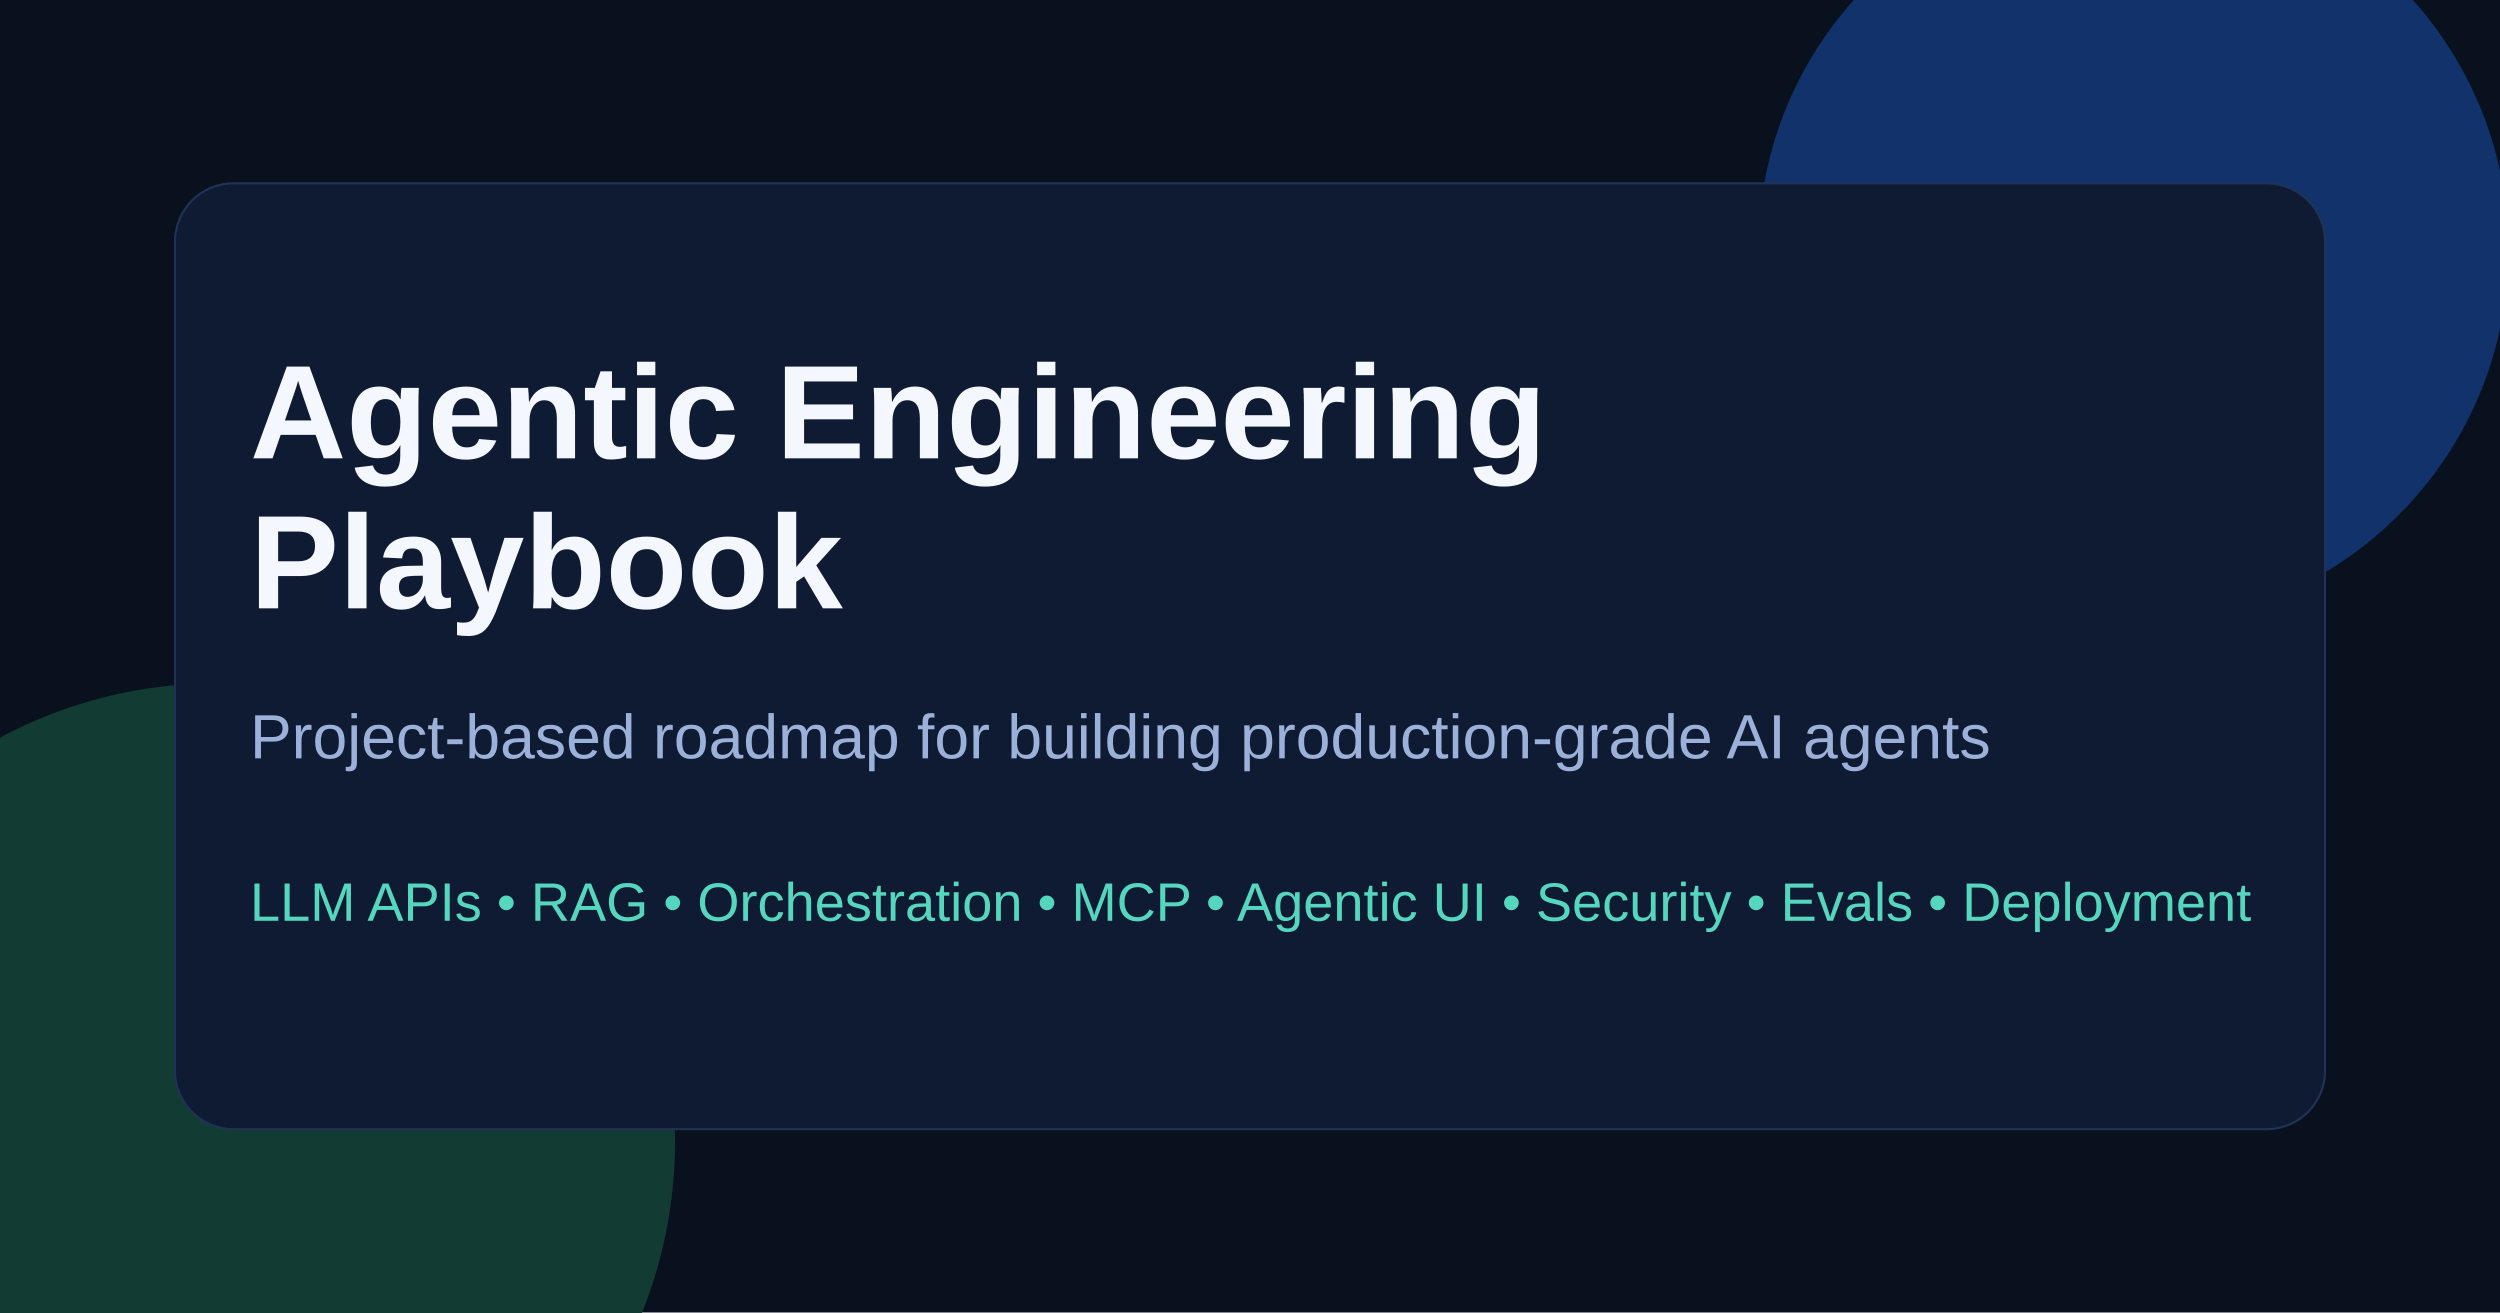
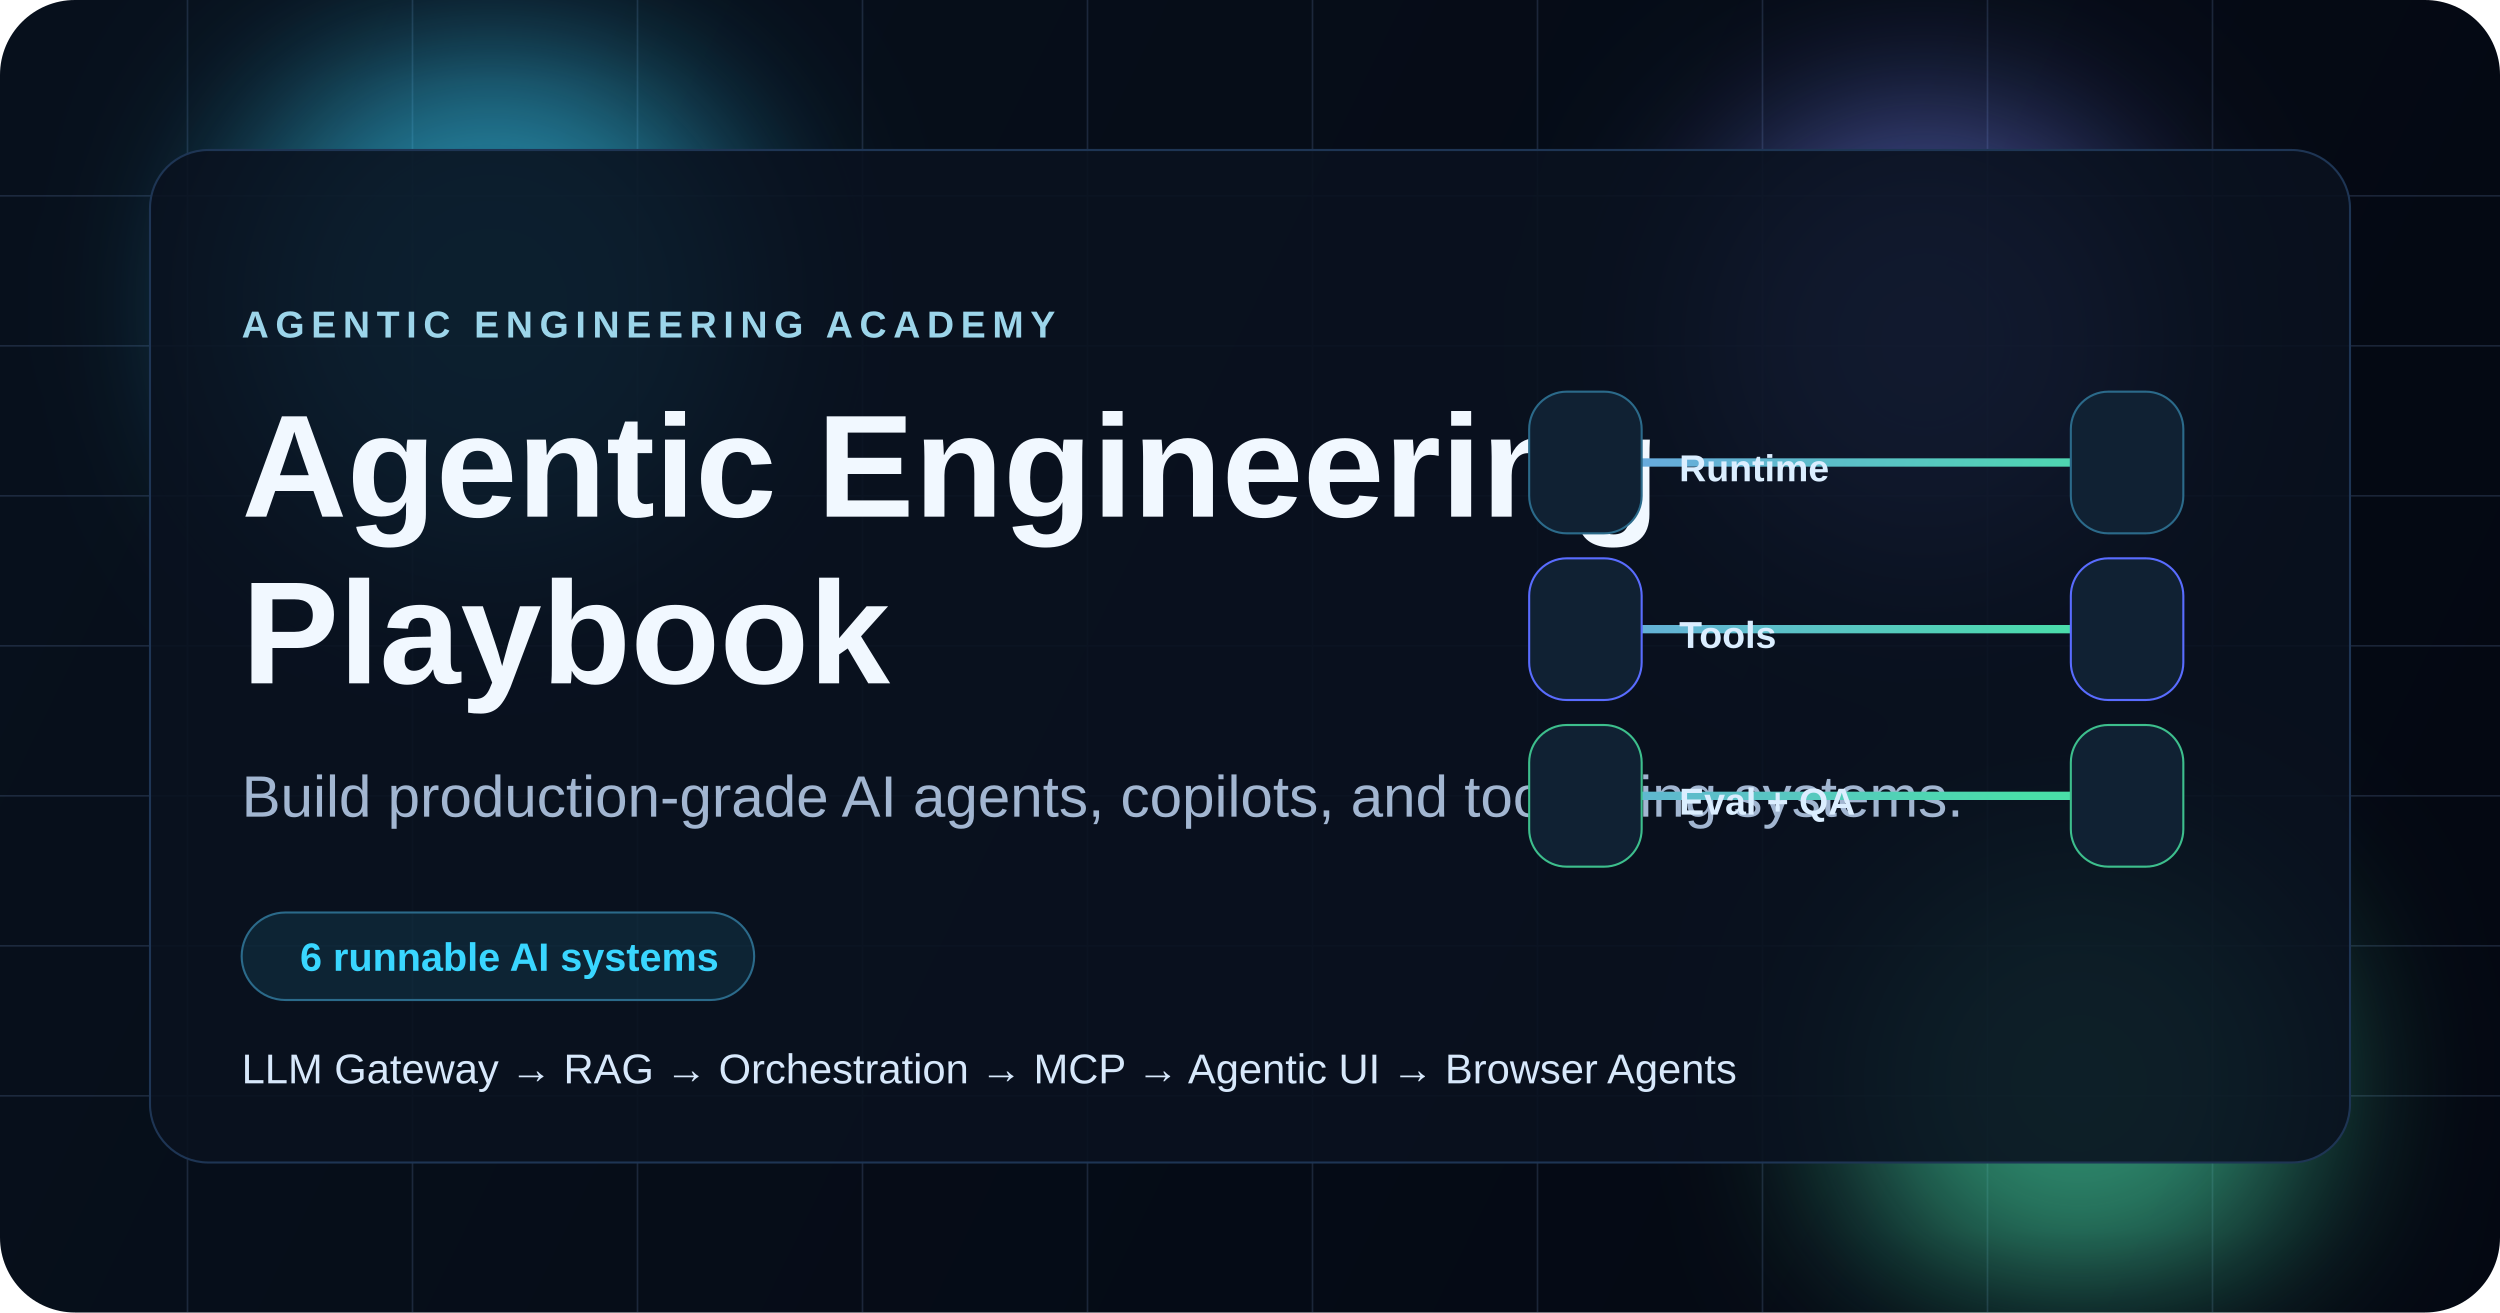
<svg xmlns="http://www.w3.org/2000/svg" width="1200" height="630" viewBox="0 0 1200 630" fill="none">
-   <rect width="1200" height="630" fill="#09111F" />
-   <circle cx="1024" cy="120" r="180" fill="#12326B" />
-   <circle cx="104" cy="548" r="220" fill="#113B33" />
-   <rect x="84" y="88" width="1032" height="454" rx="28" fill="#0F1B33" stroke="#203357" />
-   <text x="120" y="220" fill="#F5F7FF" font-size="64" font-family="Segoe UI, Arial, sans-serif" font-weight="700">
+   <defs>
+     <linearGradient id="bg" x1="80" y1="60" x2="1120" y2="570" gradientUnits="userSpaceOnUse">
+       <stop stop-color="#07101C" />
+       <stop offset="1" stop-color="#040812" />
+     </linearGradient>
+     <linearGradient id="line" x1="218" y1="152" x2="952" y2="436" gradientUnits="userSpaceOnUse">
+       <stop stop-color="#39D6FF" />
+       <stop offset="0.52" stop-color="#7B89FF" />
+       <stop offset="1" stop-color="#49DFA8" />
+     </linearGradient>
+     <filter id="glow" x="-80" y="-80" width="1360" height="790" filterUnits="userSpaceOnUse" color-interpolation-filters="sRGB">
+       <feGaussianBlur stdDeviation="42" />
+     </filter>
+   </defs>
+   <rect width="1200" height="630" rx="36" fill="url(#bg)" />
+   <g opacity="0.22">
+     <path d="M0 94H1200" stroke="#6784B5" stroke-width="0.8" />
+     <path d="M0 166H1200" stroke="#6784B5" stroke-width="0.8" />
+     <path d="M0 238H1200" stroke="#6784B5" stroke-width="0.8" />
+     <path d="M0 310H1200" stroke="#6784B5" stroke-width="0.8" />
+     <path d="M0 382H1200" stroke="#6784B5" stroke-width="0.8" />
+     <path d="M0 454H1200" stroke="#6784B5" stroke-width="0.8" />
+     <path d="M0 526H1200" stroke="#6784B5" stroke-width="0.8" />
+     <path d="M90 0V630" stroke="#6784B5" stroke-width="0.8" />
+     <path d="M198 0V630" stroke="#6784B5" stroke-width="0.8" />
+     <path d="M306 0V630" stroke="#6784B5" stroke-width="0.8" />
+     <path d="M414 0V630" stroke="#6784B5" stroke-width="0.8" />
+     <path d="M522 0V630" stroke="#6784B5" stroke-width="0.8" />
+     <path d="M630 0V630" stroke="#6784B5" stroke-width="0.8" />
+     <path d="M738 0V630" stroke="#6784B5" stroke-width="0.8" />
+     <path d="M846 0V630" stroke="#6784B5" stroke-width="0.8" />
+     <path d="M954 0V630" stroke="#6784B5" stroke-width="0.8" />
+     <path d="M1062 0V630" stroke="#6784B5" stroke-width="0.8" />
+   </g>
+   <g filter="url(#glow)" opacity="0.6">
+     <circle cx="236" cy="146" r="124" fill="#39D6FF" />
+     <circle cx="924" cy="164" r="108" fill="#7B89FF" />
+     <circle cx="998" cy="520" r="110" fill="#49DFA8" />
+   </g>
+   <rect x="72" y="72" width="1056" height="486" rx="28" fill="rgba(10,18,31,0.88)" stroke="#1E3554" />
+   <text x="116" y="162" fill="#9CD5EA" font-size="18" font-family="Segoe UI, Arial, sans-serif" font-weight="700" letter-spacing="3.2">
+     AGENTIC ENGINEERING ACADEMY
+   </text>
+   <text x="116" y="248" fill="#F1F8FF" font-size="70" font-family="Segoe UI, Arial, sans-serif" font-weight="700">
    Agentic Engineering
  </text>
-   <text x="120" y="292" fill="#F5F7FF" font-size="64" font-family="Segoe UI, Arial, sans-serif" font-weight="700">
+   <text x="116" y="328" fill="#F1F8FF" font-size="70" font-family="Segoe UI, Arial, sans-serif" font-weight="700">
    Playbook
  </text>
-   <text x="120" y="364" fill="#9CB1D9" font-size="30" font-family="Segoe UI, Arial, sans-serif">
-     Project-based roadmap for building production-grade AI agents
+   <text x="116" y="392" fill="#A2B6D1" font-size="28" font-family="Segoe UI, Arial, sans-serif">
+     Build production-grade AI agents, copilots, and tool-using systems.
  </text>
-   <text x="120" y="442" fill="#55D6BE" font-size="26" font-family="Segoe UI, Arial, sans-serif">
-     LLM APIs • RAG • Orchestration • MCP • Agentic UI • Security • Evals • Deployment
+   <rect x="116" y="438" width="246" height="42" rx="21" fill="rgba(57,214,255,0.10)" stroke="#2B6A8A" />
+   <text x="144" y="466" fill="#39D6FF" font-size="19" font-family="Segoe UI, Arial, sans-serif" font-weight="700">
+     6 runnable AI systems
  </text>
+   <text x="116" y="520" fill="#D7E8FB" font-size="20" font-family="Segoe UI, Arial, sans-serif">
+     LLM Gateway → RAG → Orchestration → MCP → Agentic UI → Browser Agents
+   </text>
+   <path d="M760 222H1022" stroke="url(#line)" stroke-width="4" stroke-linecap="round" />
+   <path d="M760 302H1022" stroke="url(#line)" stroke-width="4" stroke-linecap="round" />
+   <path d="M760 382H1022" stroke="url(#line)" stroke-width="4" stroke-linecap="round" />
+   <rect x="734" y="188" width="54" height="68" rx="18" fill="#102133" stroke="#2B6A8A" />
+   <rect x="734" y="268" width="54" height="68" rx="18" fill="#102133" stroke="#596CFF" />
+   <rect x="734" y="348" width="54" height="68" rx="18" fill="#102133" stroke="#3DBF8D" />
+   <rect x="994" y="188" width="54" height="68" rx="18" fill="#102133" stroke="#2B6A8A" />
+   <rect x="994" y="268" width="54" height="68" rx="18" fill="#102133" stroke="#596CFF" />
+   <rect x="994" y="348" width="54" height="68" rx="18" fill="#102133" stroke="#3DBF8D" />
+   <text x="806" y="231" fill="#DBEEFF" font-size="18" font-family="Segoe UI, Arial, sans-serif" font-weight="600">Runtime</text>
+   <text x="806" y="311" fill="#DBEEFF" font-size="18" font-family="Segoe UI, Arial, sans-serif" font-weight="600">Tools</text>
+   <text x="806" y="391" fill="#DBEEFF" font-size="18" font-family="Segoe UI, Arial, sans-serif" font-weight="600">Eval + QA</text>
</svg>
